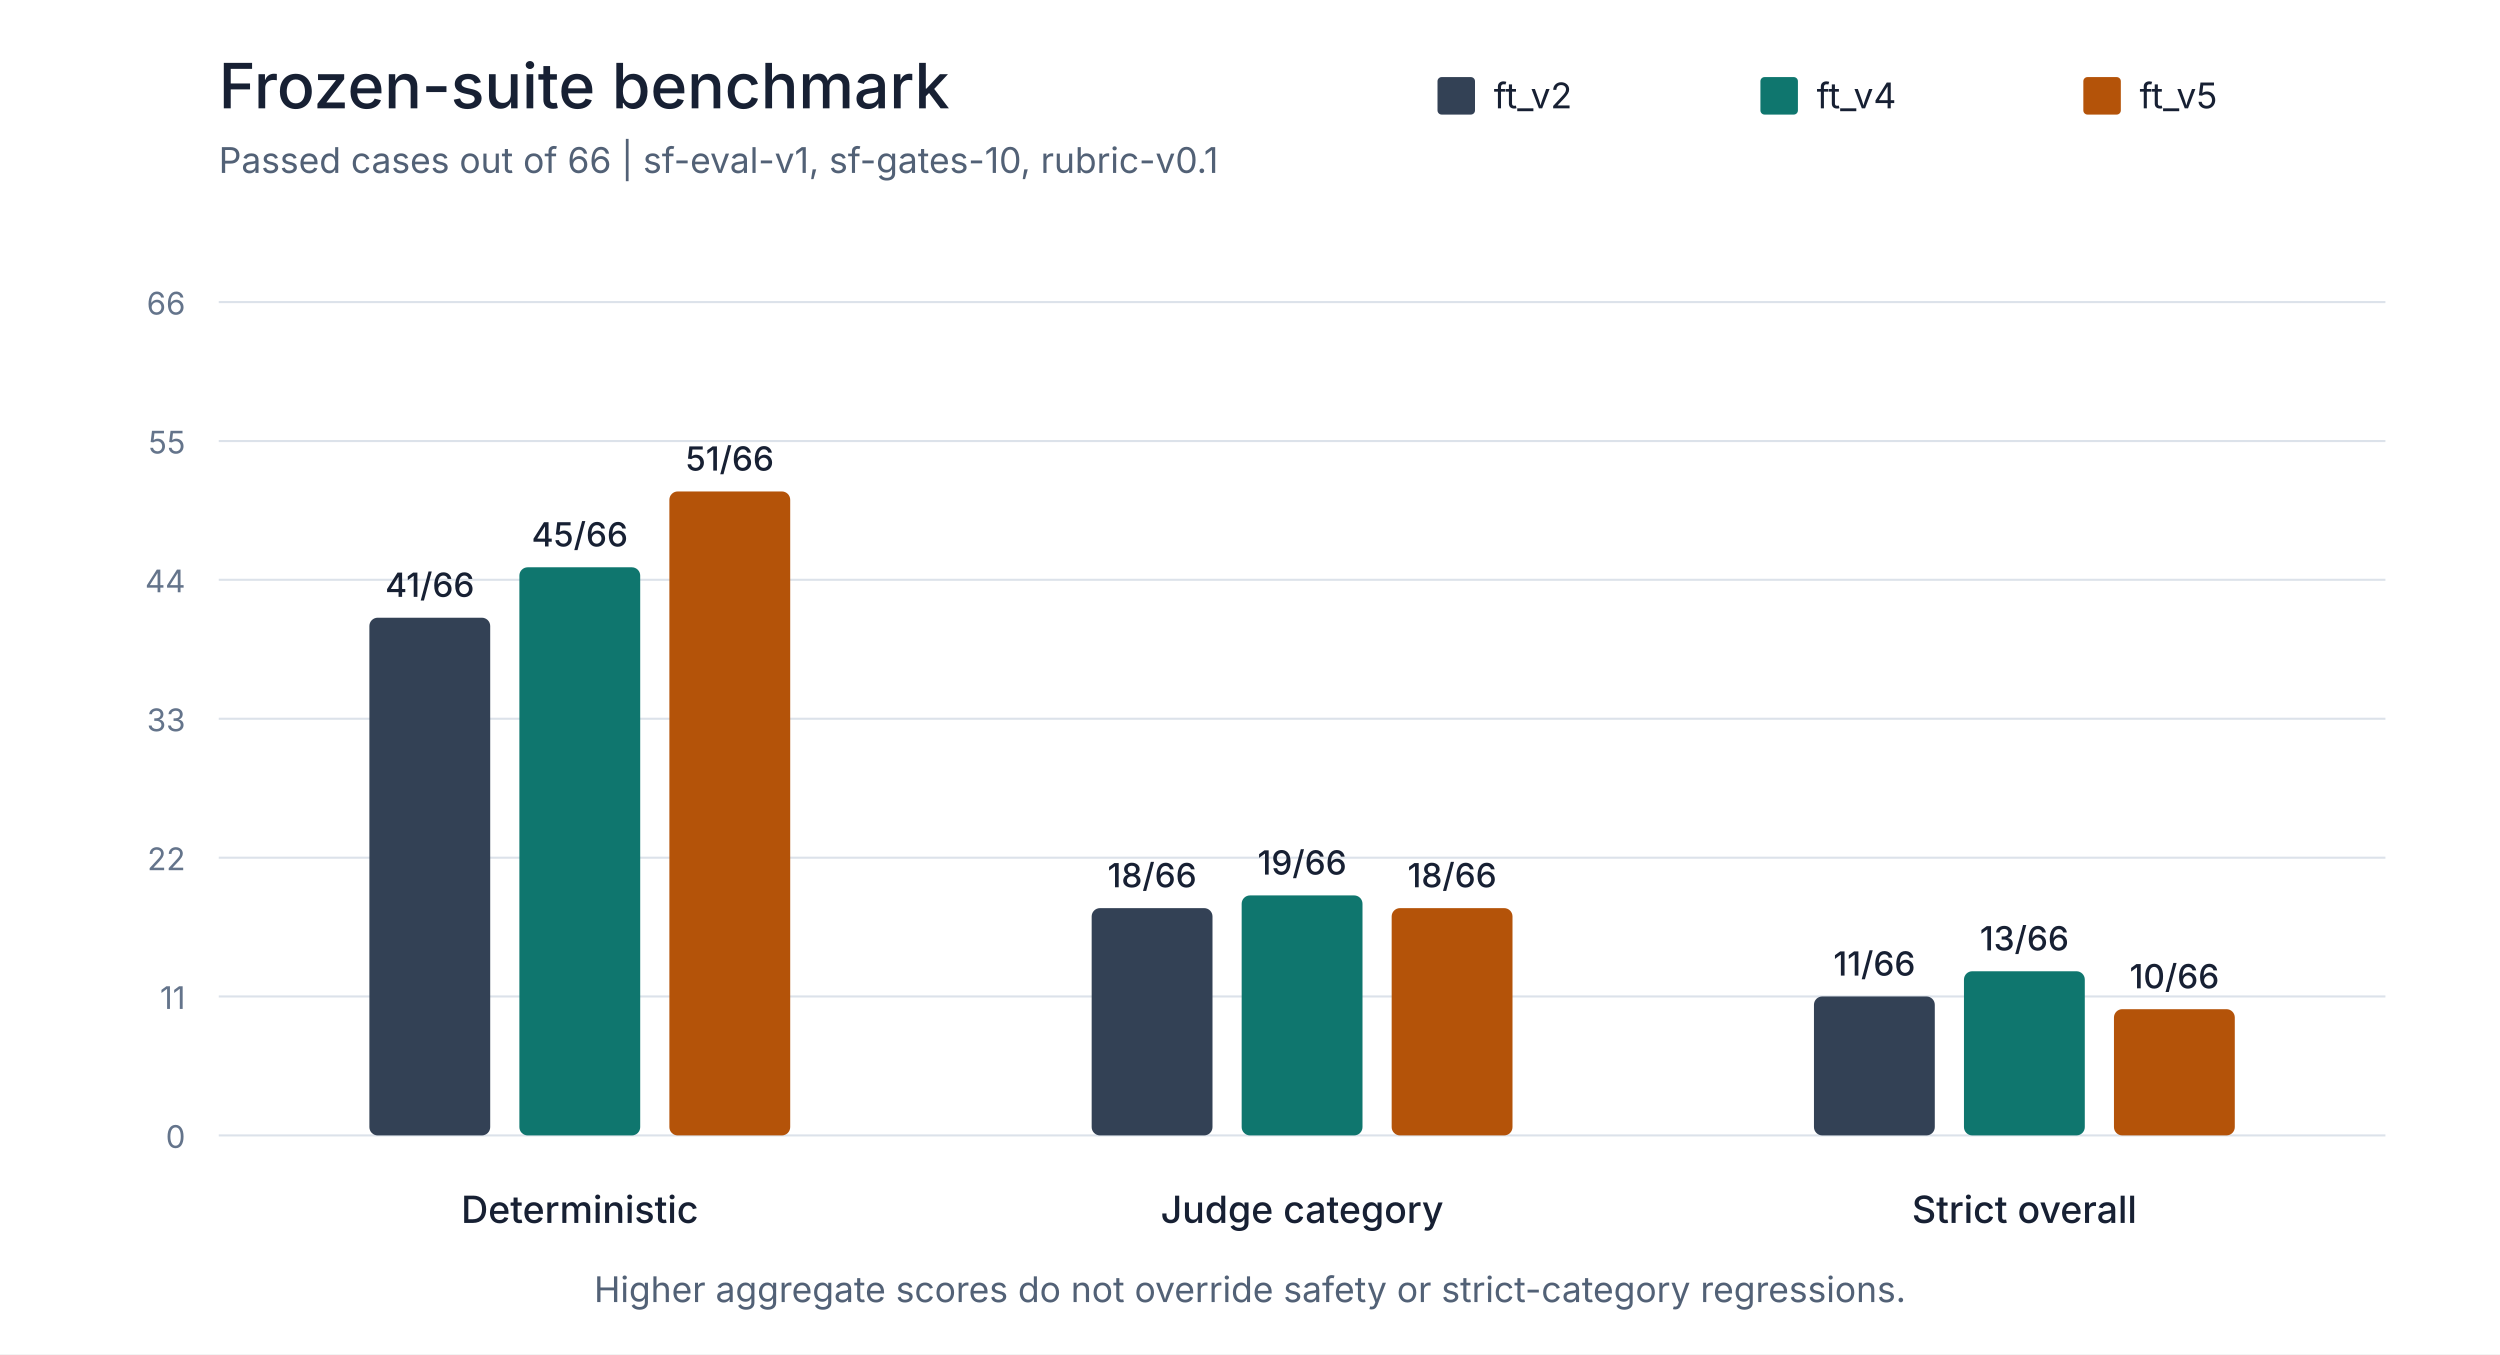
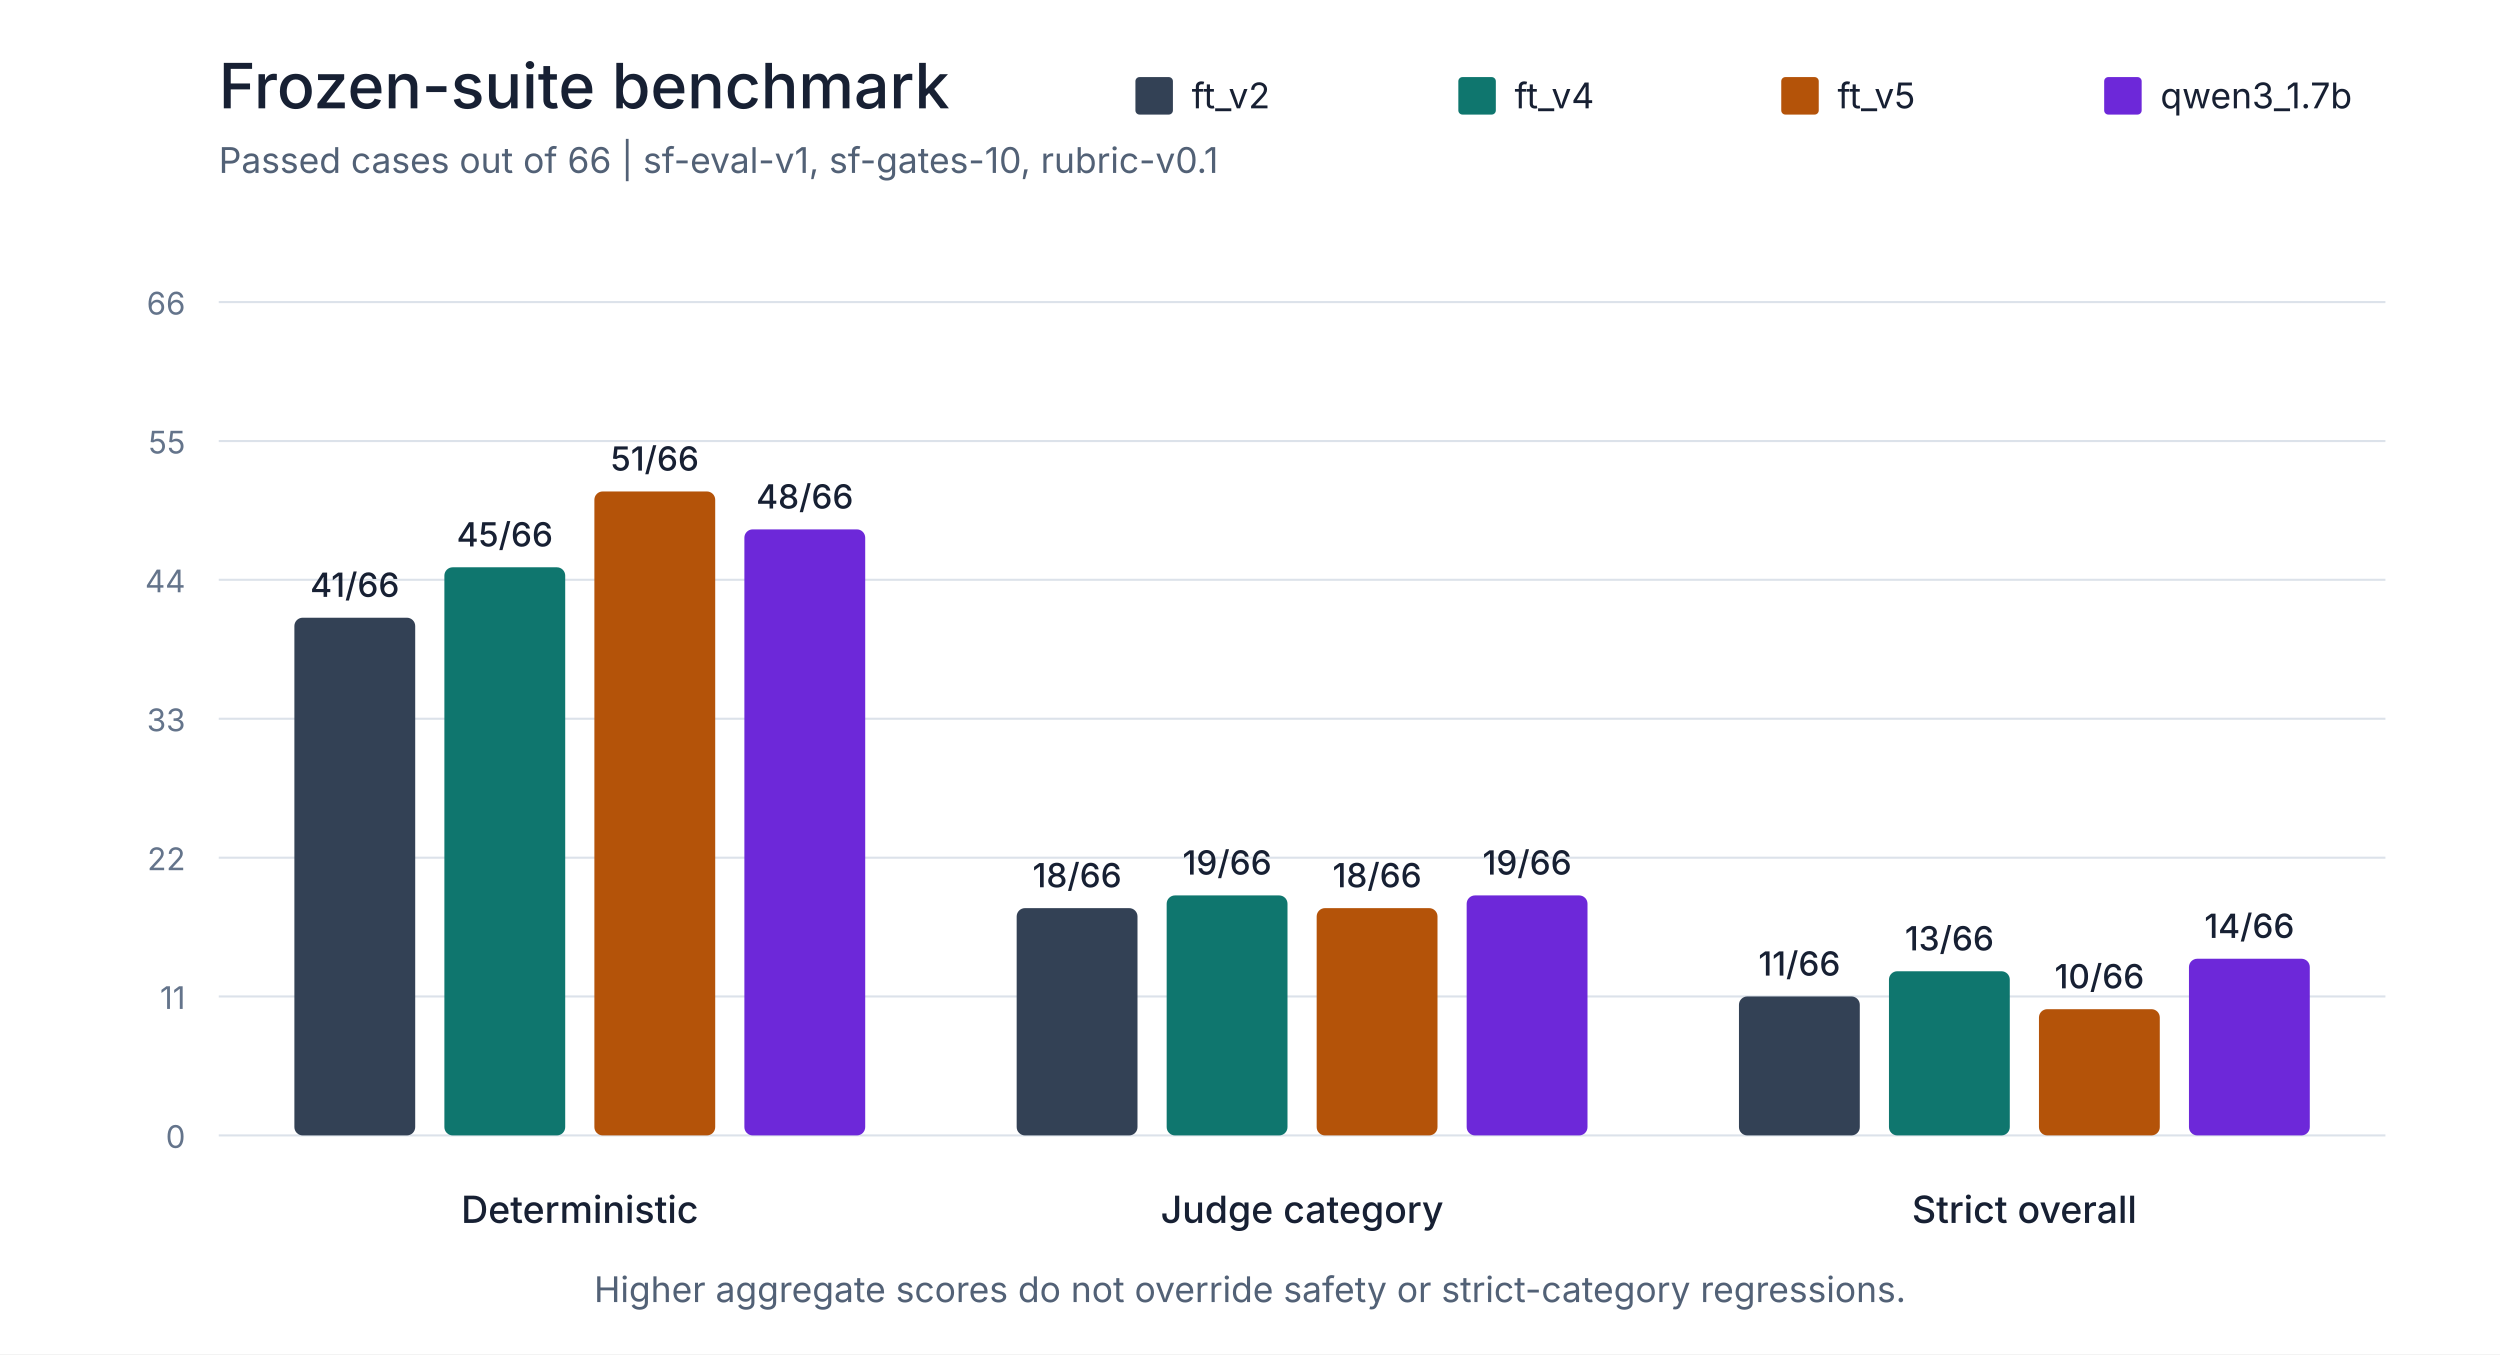
<svg xmlns="http://www.w3.org/2000/svg" width="1200" height="650" viewBox="0 0 1200 650" role="img" aria-labelledby="title desc">
  <rect width="1200" height="650" fill="#ffffff" />
  <text x="105.0" y="52.0" text-anchor="start" font-family="Inter,Arial,sans-serif" font-size="30" font-weight="500" fill="#172033">Frozen-suite benchmark</text>
  <text x="105.0" y="83.0" text-anchor="start" font-family="Inter,Arial,sans-serif" font-size="17" font-weight="400" fill="#526176">Passed cases out of 66 | sf-eval-v1, sf-gates-10, rubric-v0.1</text>
-   <rect x="690" y="37" width="18" height="18" rx="2" fill="#334155" />
-   <text x="717.0" y="52.0" text-anchor="start" font-family="Inter,Arial,sans-serif" font-size="17" font-weight="400" fill="#172033">ft_v2</text>
-   <rect x="845" y="37" width="18" height="18" rx="2" fill="#0f766e" />
-   <text x="872.0" y="52.0" text-anchor="start" font-family="Inter,Arial,sans-serif" font-size="17" font-weight="400" fill="#172033">ft_v4</text>
-   <rect x="1000" y="37" width="18" height="18" rx="2" fill="#b45309" />
-   <text x="1027.0" y="52.0" text-anchor="start" font-family="Inter,Arial,sans-serif" font-size="17" font-weight="400" fill="#172033">ft_v5</text>
+   <rect x="545" y="37" width="18" height="18" rx="2" fill="#334155" />
+   <text x="572.0" y="52.0" text-anchor="start" font-family="Inter,Arial,sans-serif" font-size="17" font-weight="400" fill="#172033">ft_v2</text>
+   <rect x="700" y="37" width="18" height="18" rx="2" fill="#0f766e" />
+   <text x="727.0" y="52.0" text-anchor="start" font-family="Inter,Arial,sans-serif" font-size="17" font-weight="400" fill="#172033">ft_v4</text>
+   <rect x="855" y="37" width="18" height="18" rx="2" fill="#b45309" />
+   <text x="882.0" y="52.0" text-anchor="start" font-family="Inter,Arial,sans-serif" font-size="17" font-weight="400" fill="#172033">ft_v5</text>
+   <rect x="1010" y="37" width="18" height="18" rx="2" fill="#6d28d9" />
+   <text x="1037.0" y="52.0" text-anchor="start" font-family="Inter,Arial,sans-serif" font-size="17" font-weight="400" fill="#172033">qwen3_1.7b</text>
  <line x1="105" y1="545.0" x2="1145" y2="545.0" stroke="#dce2ea" />
  <text x="89.0" y="551.0" text-anchor="end" font-family="Inter,Arial,sans-serif" font-size="15" font-weight="400" fill="#64748b">0</text>
  <line x1="105" y1="478.3" x2="1145" y2="478.3" stroke="#dce2ea" />
  <text x="89.0" y="484.3" text-anchor="end" font-family="Inter,Arial,sans-serif" font-size="15" font-weight="400" fill="#64748b">11</text>
  <line x1="105" y1="411.7" x2="1145" y2="411.7" stroke="#dce2ea" />
  <text x="89.0" y="417.7" text-anchor="end" font-family="Inter,Arial,sans-serif" font-size="15" font-weight="400" fill="#64748b">22</text>
  <line x1="105" y1="345.0" x2="1145" y2="345.0" stroke="#dce2ea" />
  <text x="89.0" y="351.0" text-anchor="end" font-family="Inter,Arial,sans-serif" font-size="15" font-weight="400" fill="#64748b">33</text>
  <line x1="105" y1="278.3" x2="1145" y2="278.3" stroke="#dce2ea" />
  <text x="89.0" y="284.3" text-anchor="end" font-family="Inter,Arial,sans-serif" font-size="15" font-weight="400" fill="#64748b">44</text>
  <line x1="105" y1="211.7" x2="1145" y2="211.7" stroke="#dce2ea" />
  <text x="89.0" y="217.7" text-anchor="end" font-family="Inter,Arial,sans-serif" font-size="15" font-weight="400" fill="#64748b">55</text>
  <line x1="105" y1="145.0" x2="1145" y2="145.0" stroke="#dce2ea" />
  <text x="89.0" y="151.0" text-anchor="end" font-family="Inter,Arial,sans-serif" font-size="15" font-weight="400" fill="#64748b">66</text>
-   <rect x="177.3" y="296.5" width="58" height="248.5" rx="4" fill="#334155" />
-   <text x="206.3" y="286.5" text-anchor="middle" font-family="Inter,Arial,sans-serif" font-size="16" font-weight="500" fill="#172033">41/66</text>
-   <rect x="249.3" y="272.3" width="58" height="272.7" rx="4" fill="#0f766e" />
-   <text x="278.3" y="262.3" text-anchor="middle" font-family="Inter,Arial,sans-serif" font-size="16" font-weight="500" fill="#172033">45/66</text>
-   <rect x="321.3" y="235.9" width="58" height="309.1" rx="4" fill="#b45309" />
-   <text x="350.3" y="225.9" text-anchor="middle" font-family="Inter,Arial,sans-serif" font-size="16" font-weight="500" fill="#172033">51/66</text>
+   <rect x="141.3" y="296.5" width="58" height="248.5" rx="4" fill="#334155" />
+   <text x="170.3" y="286.5" text-anchor="middle" font-family="Inter,Arial,sans-serif" font-size="16" font-weight="500" fill="#172033">41/66</text>
+   <rect x="213.3" y="272.3" width="58" height="272.7" rx="4" fill="#0f766e" />
+   <text x="242.3" y="262.3" text-anchor="middle" font-family="Inter,Arial,sans-serif" font-size="16" font-weight="500" fill="#172033">45/66</text>
+   <rect x="285.3" y="235.9" width="58" height="309.1" rx="4" fill="#b45309" />
+   <text x="314.3" y="225.9" text-anchor="middle" font-family="Inter,Arial,sans-serif" font-size="16" font-weight="500" fill="#172033">51/66</text>
+   <rect x="357.3" y="254.1" width="58" height="290.9" rx="4" fill="#6d28d9" />
+   <text x="386.3" y="244.1" text-anchor="middle" font-family="Inter,Arial,sans-serif" font-size="16" font-weight="500" fill="#172033">48/66</text>
  <text x="278.3" y="587.0" text-anchor="middle" font-family="Inter,Arial,sans-serif" font-size="18" font-weight="500" fill="#172033">Deterministic</text>
-   <rect x="524.0" y="435.9" width="58" height="109.1" rx="4" fill="#334155" />
-   <text x="553.0" y="425.9" text-anchor="middle" font-family="Inter,Arial,sans-serif" font-size="16" font-weight="500" fill="#172033">18/66</text>
-   <rect x="596.0" y="429.8" width="58" height="115.2" rx="4" fill="#0f766e" />
-   <text x="625.0" y="419.8" text-anchor="middle" font-family="Inter,Arial,sans-serif" font-size="16" font-weight="500" fill="#172033">19/66</text>
-   <rect x="668.0" y="435.9" width="58" height="109.1" rx="4" fill="#b45309" />
-   <text x="697.0" y="425.9" text-anchor="middle" font-family="Inter,Arial,sans-serif" font-size="16" font-weight="500" fill="#172033">18/66</text>
+   <rect x="488.0" y="435.9" width="58" height="109.1" rx="4" fill="#334155" />
+   <text x="517.0" y="425.9" text-anchor="middle" font-family="Inter,Arial,sans-serif" font-size="16" font-weight="500" fill="#172033">18/66</text>
+   <rect x="560.0" y="429.8" width="58" height="115.2" rx="4" fill="#0f766e" />
+   <text x="589.0" y="419.8" text-anchor="middle" font-family="Inter,Arial,sans-serif" font-size="16" font-weight="500" fill="#172033">19/66</text>
+   <rect x="632.0" y="435.9" width="58" height="109.1" rx="4" fill="#b45309" />
+   <text x="661.0" y="425.9" text-anchor="middle" font-family="Inter,Arial,sans-serif" font-size="16" font-weight="500" fill="#172033">18/66</text>
+   <rect x="704.0" y="429.8" width="58" height="115.2" rx="4" fill="#6d28d9" />
+   <text x="733.0" y="419.8" text-anchor="middle" font-family="Inter,Arial,sans-serif" font-size="16" font-weight="500" fill="#172033">19/66</text>
  <text x="625.0" y="587.0" text-anchor="middle" font-family="Inter,Arial,sans-serif" font-size="18" font-weight="500" fill="#172033">Judge category</text>
-   <rect x="870.7" y="478.3" width="58" height="66.7" rx="4" fill="#334155" />
-   <text x="899.7" y="468.3" text-anchor="middle" font-family="Inter,Arial,sans-serif" font-size="16" font-weight="500" fill="#172033">11/66</text>
-   <rect x="942.7" y="466.2" width="58" height="78.8" rx="4" fill="#0f766e" />
-   <text x="971.7" y="456.2" text-anchor="middle" font-family="Inter,Arial,sans-serif" font-size="16" font-weight="500" fill="#172033">13/66</text>
-   <rect x="1014.7" y="484.4" width="58" height="60.6" rx="4" fill="#b45309" />
-   <text x="1043.7" y="474.4" text-anchor="middle" font-family="Inter,Arial,sans-serif" font-size="16" font-weight="500" fill="#172033">10/66</text>
+   <rect x="834.7" y="478.3" width="58" height="66.7" rx="4" fill="#334155" />
+   <text x="863.7" y="468.3" text-anchor="middle" font-family="Inter,Arial,sans-serif" font-size="16" font-weight="500" fill="#172033">11/66</text>
+   <rect x="906.7" y="466.2" width="58" height="78.8" rx="4" fill="#0f766e" />
+   <text x="935.7" y="456.2" text-anchor="middle" font-family="Inter,Arial,sans-serif" font-size="16" font-weight="500" fill="#172033">13/66</text>
+   <rect x="978.7" y="484.4" width="58" height="60.6" rx="4" fill="#b45309" />
+   <text x="1007.7" y="474.4" text-anchor="middle" font-family="Inter,Arial,sans-serif" font-size="16" font-weight="500" fill="#172033">10/66</text>
+   <rect x="1050.7" y="460.2" width="58" height="84.8" rx="4" fill="#6d28d9" />
+   <text x="1079.7" y="450.2" text-anchor="middle" font-family="Inter,Arial,sans-serif" font-size="16" font-weight="500" fill="#172033">14/66</text>
  <text x="971.7" y="587.0" text-anchor="middle" font-family="Inter,Arial,sans-serif" font-size="18" font-weight="500" fill="#172033">Strict overall</text>
  <text x="600.0" y="625.0" text-anchor="middle" font-family="Inter,Arial,sans-serif" font-size="17" font-weight="400" fill="#526176">Higher aggregate scores do not override safety or strict-category regressions.</text>
</svg>
